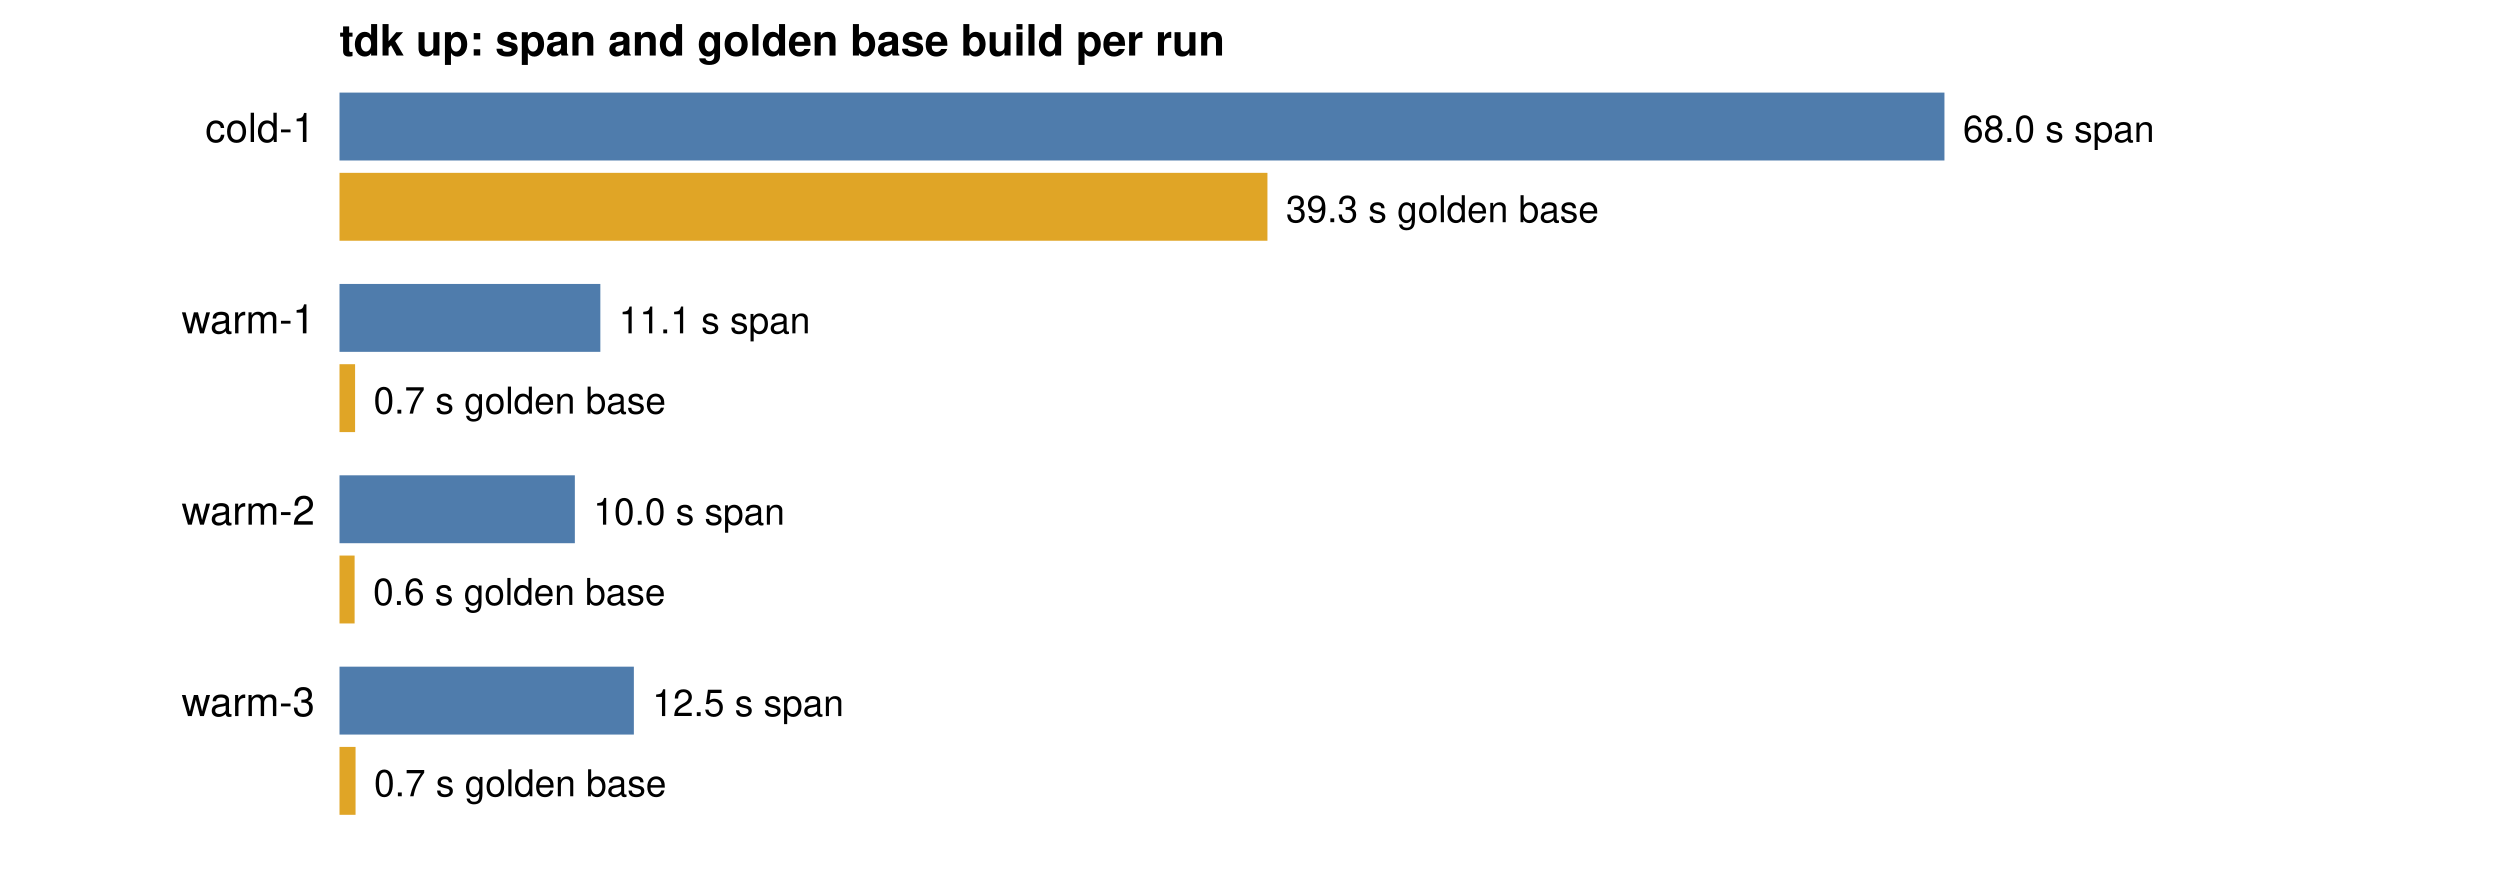
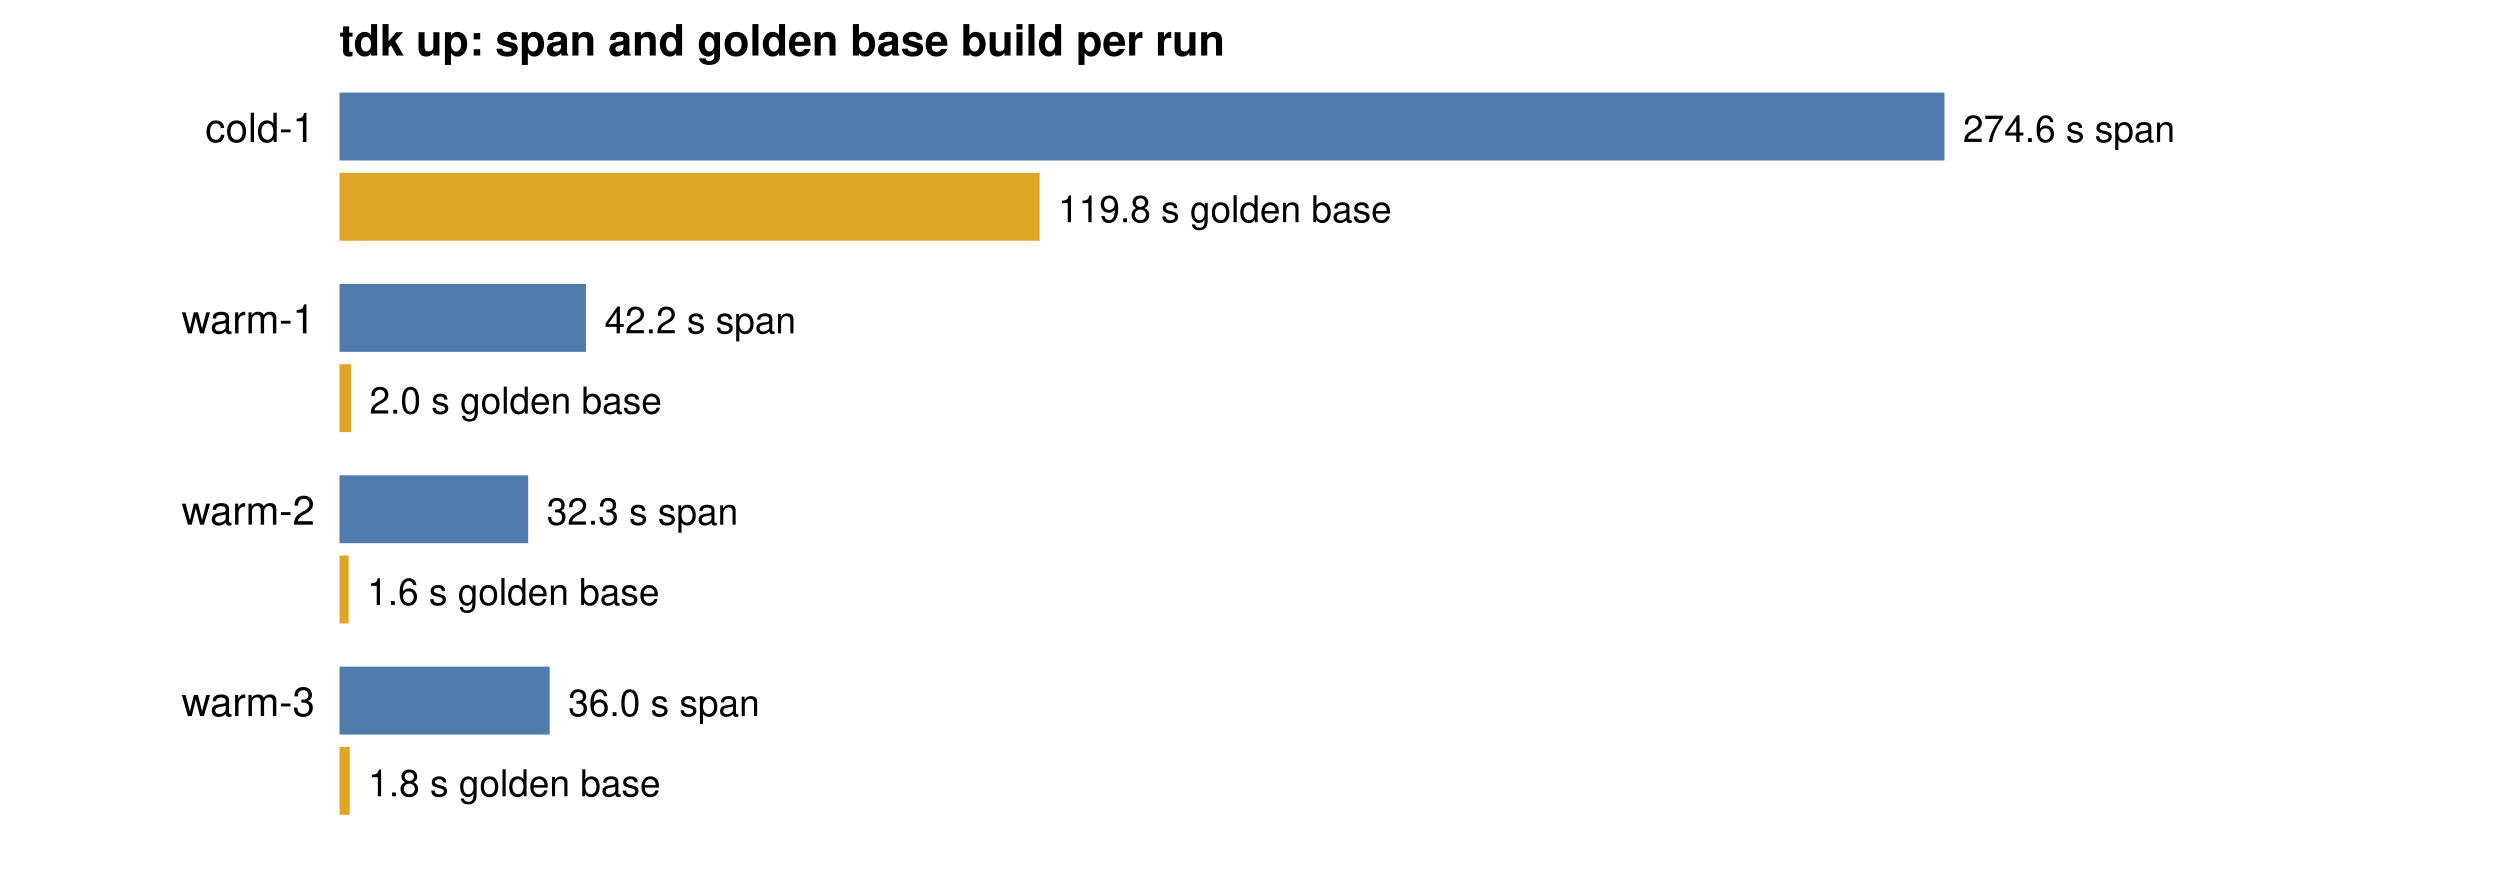
<svg xmlns="http://www.w3.org/2000/svg" width="810" height="288" font-family="-apple-system, Helvetica, Arial, sans-serif">
  <text x="110" y="18" font-size="14" font-weight="600">tdk up: span and golden base build per run</text>
  <text x="102" y="46" text-anchor="end" font-size="13">cold-1</text>
  <rect x="110" y="30" width="520" height="22" fill="#4f7cac" />
-   <text x="636" y="46" font-size="12">68.0 s span</text>
-   <rect x="110" y="56" width="300.65" height="22" fill="#e0a526" />
-   <text x="416.65" y="72" font-size="12">39.3 s golden base</text>
+   <text x="636" y="46" font-size="12">274.6 s span</text>
+   <rect x="110" y="56" width="226.84" height="22" fill="#e0a526" />
+   <text x="342.84" y="72" font-size="12">119.8 s golden base</text>
  <text x="102" y="108" text-anchor="end" font-size="13">warm-1</text>
-   <rect x="110" y="92" width="84.512" height="22" fill="#4f7cac" />
-   <text x="200.512" y="108" font-size="12">11.1 s span</text>
-   <rect x="110" y="118" width="5.048" height="22" fill="#e0a526" />
-   <text x="121.048" y="134" font-size="12">0.7 s golden base</text>
+   <rect x="110" y="92" width="79.862" height="22" fill="#4f7cac" />
+   <text x="195.862" y="108" font-size="12">42.2 s span</text>
+   <rect x="110" y="118" width="3.712" height="22" fill="#e0a526" />
+   <text x="119.712" y="134" font-size="12">2.0 s golden base</text>
  <text x="102" y="170" text-anchor="end" font-size="13">warm-2</text>
-   <rect x="110" y="154" width="76.252" height="22" fill="#4f7cac" />
-   <text x="192.252" y="170" font-size="12">10.0 s span</text>
-   <rect x="110" y="180" width="4.895" height="22" fill="#e0a526" />
-   <text x="120.895" y="196" font-size="12">0.6 s golden base</text>
+   <rect x="110" y="154" width="61.132" height="22" fill="#4f7cac" />
+   <text x="177.132" y="170" font-size="12">32.3 s span</text>
+   <rect x="110" y="180" width="2.954" height="22" fill="#e0a526" />
+   <text x="118.954" y="196" font-size="12">1.6 s golden base</text>
  <text x="102" y="232" text-anchor="end" font-size="13">warm-3</text>
-   <rect x="110" y="216" width="95.373" height="22" fill="#4f7cac" />
-   <text x="211.373" y="232" font-size="12">12.5 s span</text>
-   <rect x="110" y="242" width="5.201" height="22" fill="#e0a526" />
-   <text x="121.201" y="258" font-size="12">0.7 s golden base</text>
+   <rect x="110" y="216" width="68.101" height="22" fill="#4f7cac" />
+   <text x="184.101" y="232" font-size="12">36.0 s span</text>
+   <rect x="110" y="242" width="3.314" height="22" fill="#e0a526" />
+   <text x="119.314" y="258" font-size="12">1.8 s golden base</text>
</svg>
